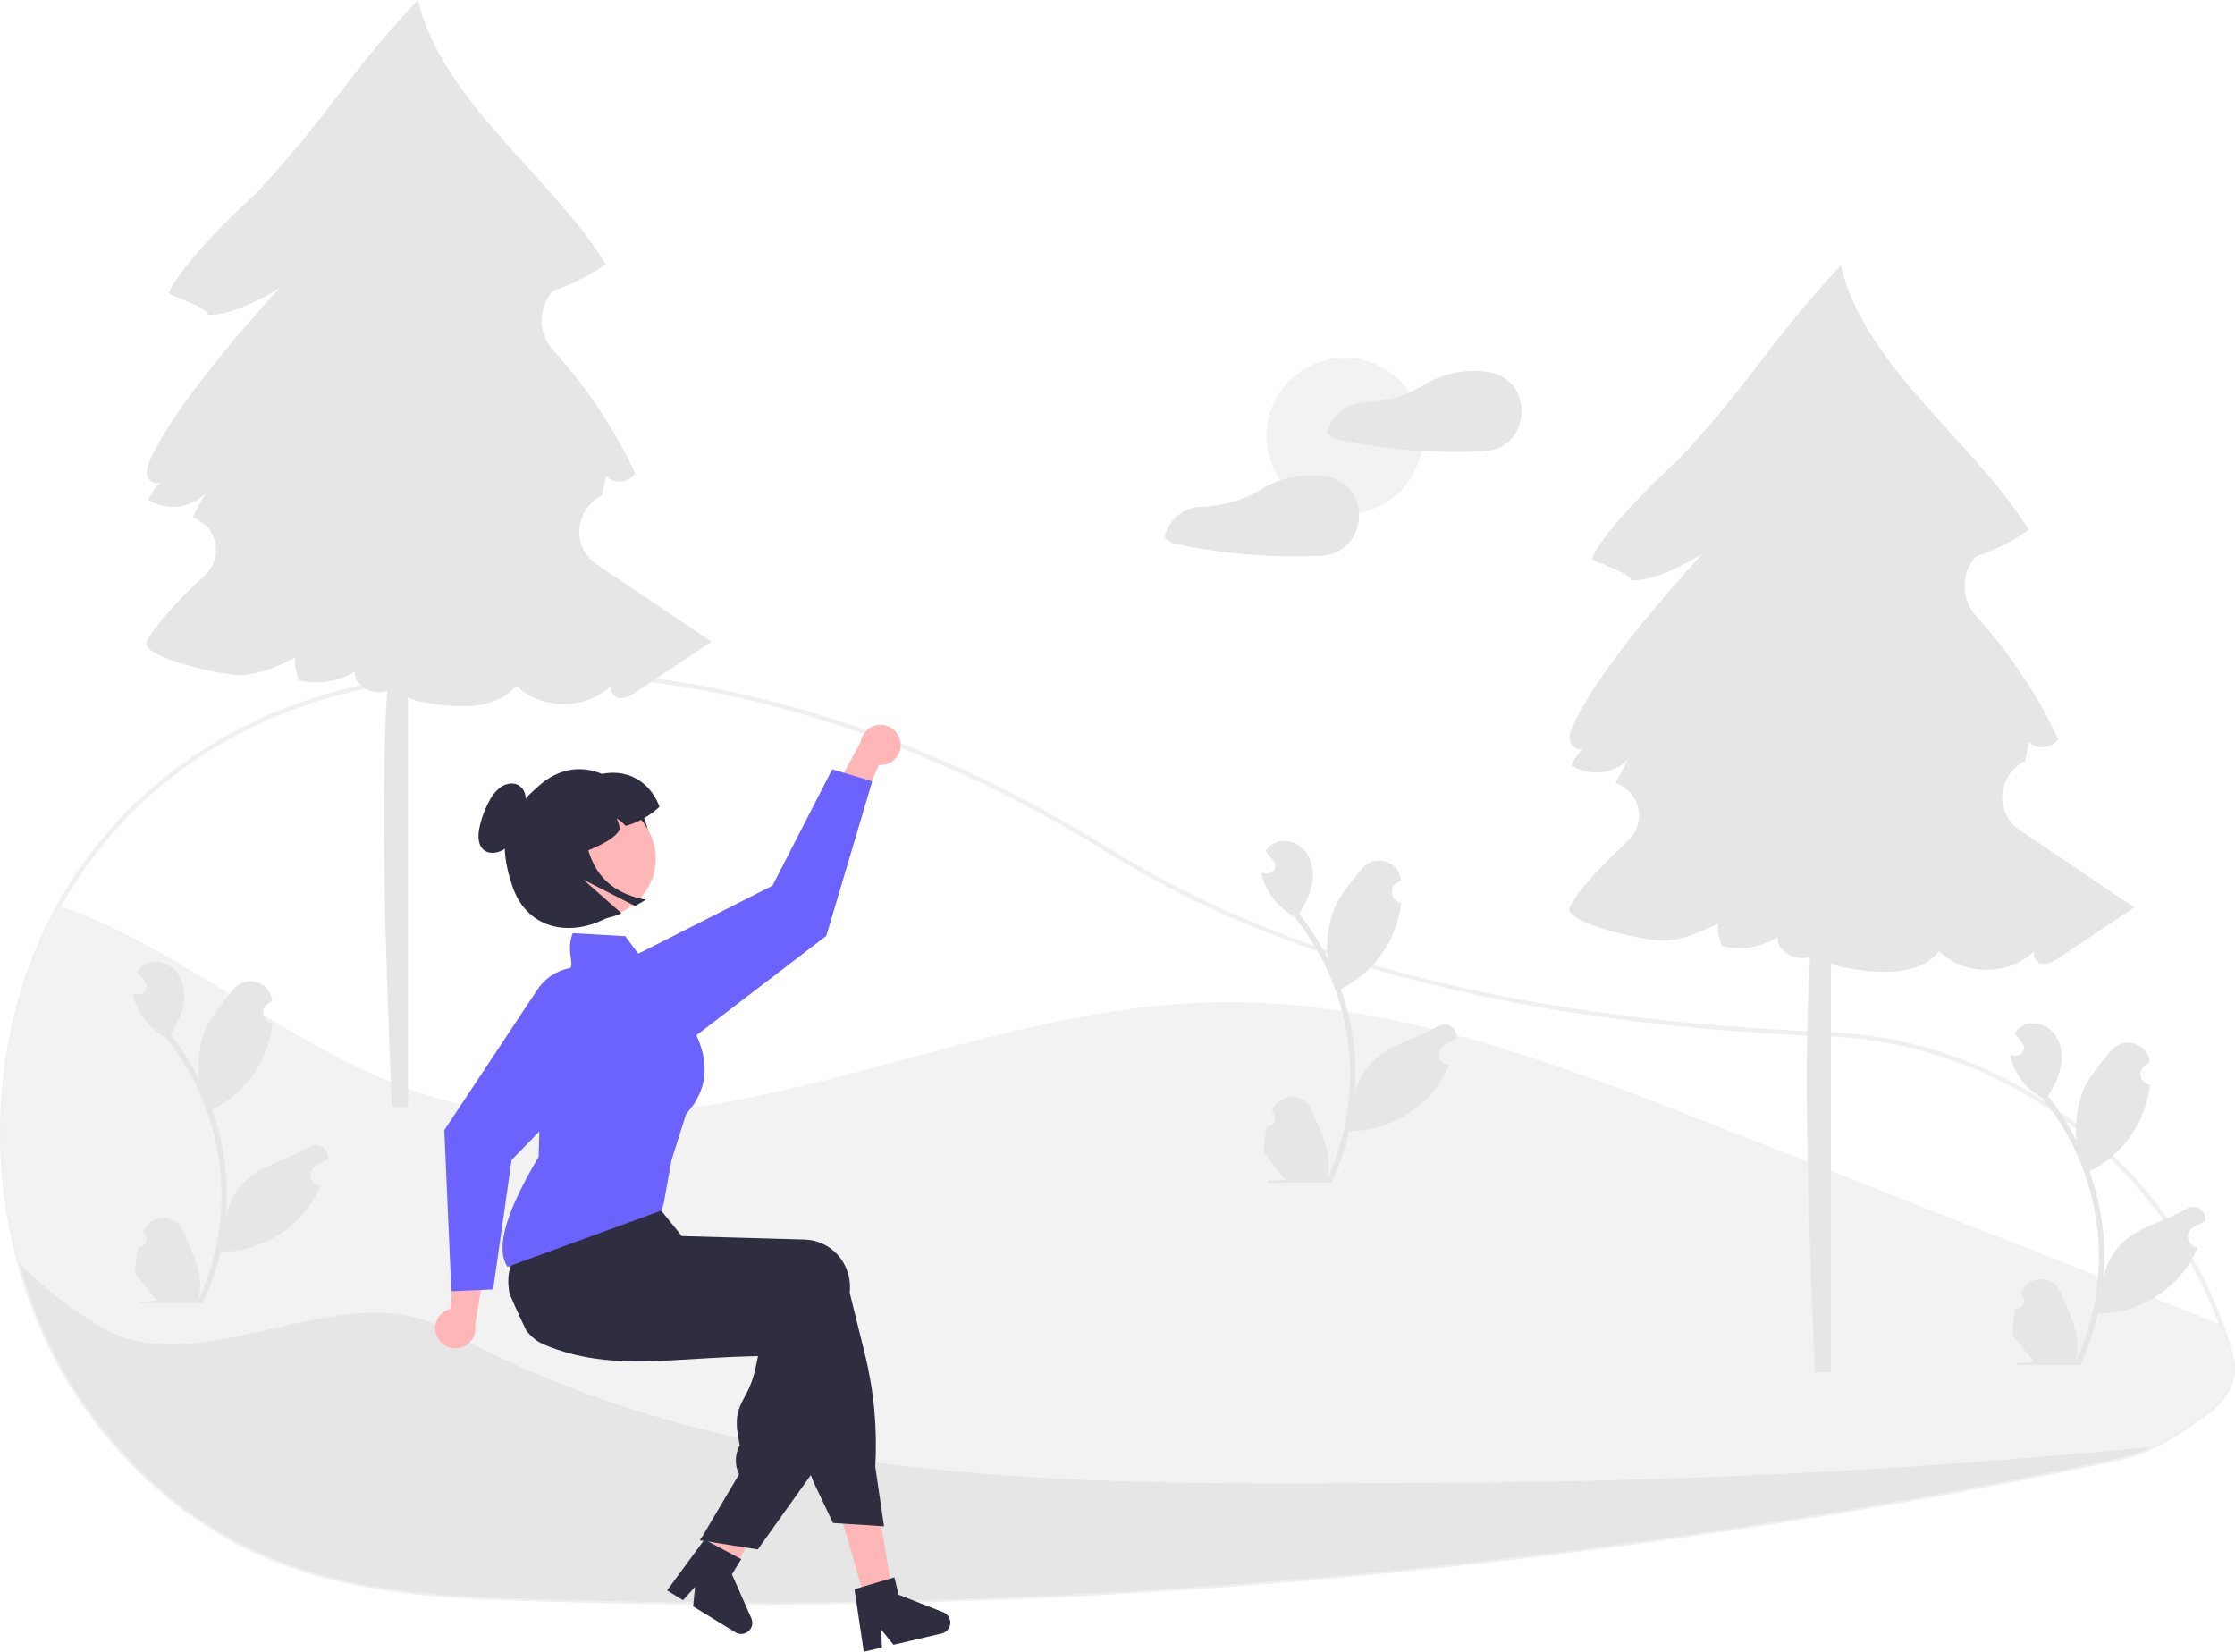
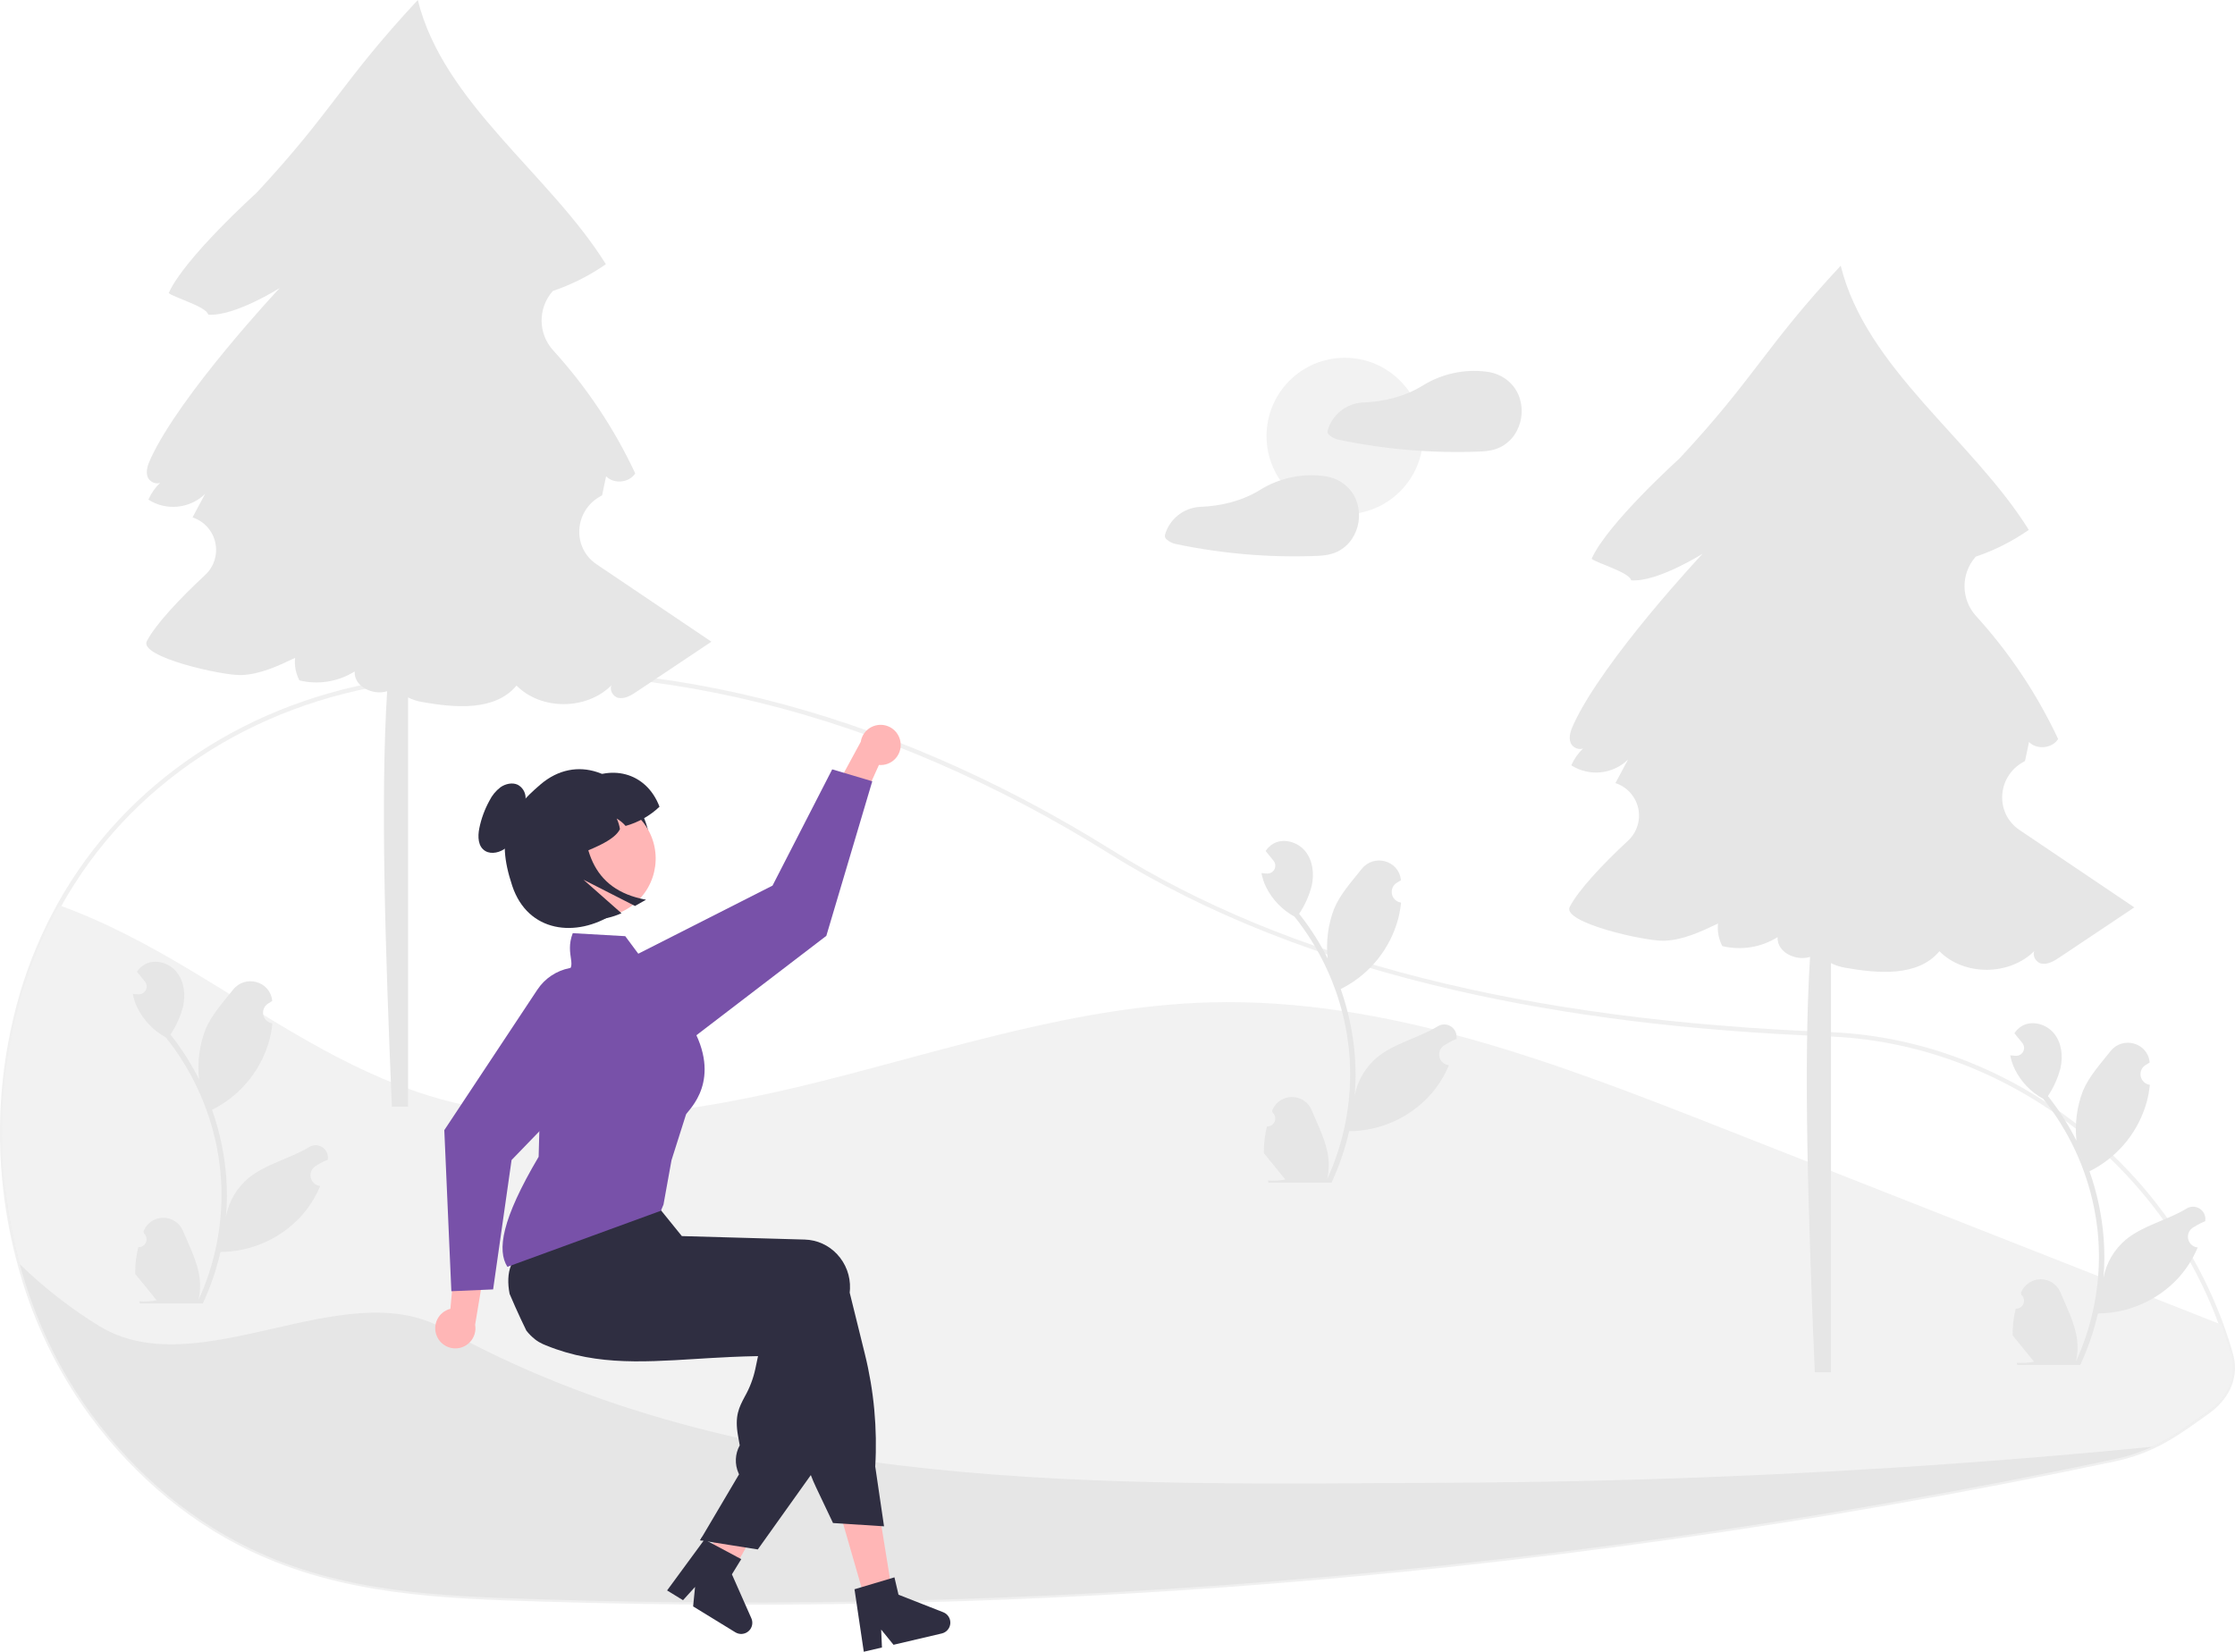
<svg xmlns="http://www.w3.org/2000/svg" data-name="Layer 1" width="1017.831" height="752.269" viewBox="0 0 1017.831 752.269">
  <path d="M430.18,804.715q-46.605,0-93.07-1.449c-44.262-1.381-90.032-2.808-132.573-23.299-29.759-14.333-56.116-37.329-76.219-66.504a207.836,207.836,0,0,1-29.211-63.604,228.674,228.674,0,0,1-6.448-33.286,226.386,226.386,0,0,1,7.545-90.493,202.116,202.116,0,0,1,16.974-40.4c31.023-55.793,87.608-93.246,155.245-102.754a9.017,9.017,0,0,1,1.685-.031c.304.014.607.029.916.018l.398-.11a21.863,21.863,0,0,1,3.133-.698c104.314-13.487,214.59,13.802,318.896,78.914,80.65,50.351,187.534,77.464,326.76,82.889l1.977.09c38.757,1.934,76.247,15.811,108.421,40.133a203.69,203.69,0,0,1,68.953,92.624c1.642,4.461,3.146,9.104,4.473,13.801,2.513,8.883-.4,17.858-7.992,24.69v.009l-.347.31c-.834.721-1.713,1.412-2.611,2.056l-1.056.756c-8.897,6.365-15.925,11.394-24.335,15.299a82.143,82.143,0,0,1-17.754,5.821c-33.928,7.184-68.382,13.844-102.405,19.797C885.457,770.862,817.641,780.407,749.967,787.66A3003.648,3003.648,0,0,1,430.18,804.715ZM273.315,384.87a4.64,4.64,0,0,0-.621.037c-67.005,9.419-123.054,46.504-153.77,101.745a200.085,200.085,0,0,0-16.806,40,224.378,224.378,0,0,0-7.475,89.687,226.669,226.669,0,0,0,6.392,32.994,205.838,205.838,0,0,0,28.928,62.996c19.907,28.889,45.994,51.654,75.441,65.836C247.564,798.472,293.118,799.893,337.172,801.266a3001.511,3001.511,0,0,0,412.582-15.595c67.63-7.249,135.402-16.787,201.435-28.351,34-5.948,68.431-12.604,102.335-19.783a80.092,80.092,0,0,0,17.326-5.679c8.241-3.826,15.202-8.807,24.014-15.111l1.056-.755c.772-.554,1.53-1.146,2.255-1.761l.208-.189c7.242-6.339,10.058-14.702,7.726-22.944v-.001c-1.312-4.646-2.801-9.24-4.426-13.655-27.278-74.746-97.843-127.569-175.592-131.447l-1.966-.09c-63.597-2.479-119.249-9.344-170.128-20.99C693.258,511.012,640.232,490.084,596.391,462.714c-103.909-64.862-213.724-92.049-317.583-78.626a20.033,20.033,0,0,0-2.854.643l-.717.174c-.413.022-.818.005-1.223-.013C273.775,384.881,273.542,384.87,273.315,384.87Z" transform="translate(-91.08461 -73.86566)" fill="#f0f0f0" />
  <path d="M1099.041,714.796v.01c-.81.7-1.66,1.37-2.54,2-14.68,10.51-24.71,17.88-42.77,21.71q-51,10.8-102.37,19.79-100.215,17.55-201.5,28.36a2994.002,2994.002,0,0,1-412.72,15.6c-45.88-1.43-90.13-2.95-132.17-23.2-30.73-14.8-56.55-38.19-75.83-66.17-19.55-28.37-31.44-61.94-35.49-96.44a99.087,99.087,0,0,1,29.97-7.8c35.88-3.42,71.19,9.72,103.82,25.01,32.64,15.28,64.69,33.14,100.03,40.19,52.08,10.39,105.84-3.74,155.77-21.83,49.93-18.09,99.08-40.43,151.74-47.26,70.63-9.17,141.5,10.24,210.08,29.46q109.575,30.705,219.16,61.42c10.44,2.92,21.27,6.05,29.41,13.21A36.171,36.171,0,0,1,1099.041,714.796Z" transform="translate(-91.08461 -73.86566)" fill="#e6e6e6" />
  <path d="M1099.041,714.796v.01c-.81.7-1.66,1.37-2.54,2-9.2,6.58-16.57,11.94-25.23,15.96q-44.655,4.395-89.43,7.61-115.245,8.265-230.94,8.79c-156.47.8-320.98,5.7-457.98-70.3-45.585-25.288-111.62,26.57-156.78-1.16a208.573,208.573,0,0,1-36.07-28.11,227.109,227.109,0,0,1-6.42-33.14,224.722,224.722,0,0,1,7.51-90.09,200.41,200.41,0,0,1,16.89-40.2c20.98,7.53,41.1,18.37,60.25,29.85,35.12,21.03,69.27,44.91,108.38,56.95,57.65,17.75,120.02,7.99,178.52-6.69s116.61-34.24,176.9-35.89c80.86-2.21,158.69,27.9,233.96,57.53q113.265,44.595,226.56,89.18,2.49,6.765,4.45,13.73C1109.741,700.266,1105.871,708.816,1099.041,714.796Z" transform="translate(-91.08461 -73.86566)" fill="#f2f2f2" />
  <path d="M362.808,330.892c-11.373-7.667-10.26-24.441,1.767-31.035q.367-.201.72-.416.904-4.33,1.808-8.66c3.548,3.685,10.524,2.99,13.275-1.323a225.446,225.446,0,0,0-37.412-56.065,20.205,20.205,0,0,1-.29-26.802q.087-.102.173-.205A95.658,95.658,0,0,0,367.003,194.189c-25.49-40.954-74.096-73.489-85.649-120.323-34.757,37.325-38.658,50.47-73.415,87.795,0,0-32.911,29.697-40.014,45.657,1.745,1.833,17.371,6.233,17.972,9.838,11.917.955,32.562-12.106,32.562-12.106s-45.062,48.041-58.743,77.632c-1.232,2.665-2.402,5.707-1.37,8.456.824,2.194,3.78,3.459,5.684,2.587a24.374,24.374,0,0,0-5.377,7.699,20.936,20.936,0,0,0,25.828-2.601q-2.858,5.34-5.717,10.681l.003.008a15.567,15.567,0,0,1,5.771,26.19c-11.825,10.998-22.63,22.558-26.59,30.171-3.725,7.162,34.519,15.795,43.121,15.441s16.642-4.134,24.412-7.843A18.06,18.06,0,0,0,227.43,383.746a32.862,32.862,0,0,0,25.169-4.069c-.343,7.085,8.594,10.997,14.797,8.991-3.097,48.99-.832,117.783,2.144,189.198h7.381V391.492a22.258,22.258,0,0,0,6.234,2.072c15.102,2.681,33.326,4.311,43.153-7.466,11.31,11.405,32.037,11.188,43.282-.177-1.107,1.961.587,5.26,3.093,5.78,2.953.613,5.826-1.142,8.333-2.818q17.024-11.382,34.049-22.764C401.059,356.678,381.163,343.266,362.808,330.892Z" transform="translate(-91.08461 -73.86566)" fill="#e6e6e6" />
  <circle cx="612.423" cy="198.588" r="35.64" fill="#f2f2f2" />
  <path d="M783.278,255.579c-2.061-6.905-7.885-11.412-14.922-12.401-.077-.011-.151.004-.228-.001a2.223,2.223,0,0,0-.304-.07,44.461,44.461,0,0,0-28.616,6.229c-8.25,5.15-17.861,7.479-27.578,7.858q-.086.003-.172.008a17.61,17.61,0,0,0-15.751,12.696,2.066,2.066,0,0,0,.92,2.261,9.031,9.031,0,0,0,3.724,1.89q4.44.941,8.911,1.723,8.725,1.527,17.542,2.469a260.846,260.846,0,0,0,35.93,1.358c3.995-.124,7.847-.257,11.507-2.02a17.121,17.121,0,0,0,6.601-5.76A19.423,19.423,0,0,0,783.278,255.579Z" transform="translate(-91.08461 -73.86566)" fill="#e6e6e6" />
  <path d="M709.203,303.099c-2.062-6.905-7.885-11.412-14.922-12.401-.078-.011-.151.004-.228-.001a2.221,2.221,0,0,0-.304-.07,44.461,44.461,0,0,0-28.616,6.229c-8.249,5.15-17.86,7.48-27.577,7.858q-.086.003-.173.008a17.61,17.61,0,0,0-15.751,12.696,2.066,2.066,0,0,0,.92,2.261,9.031,9.031,0,0,0,3.723,1.89q4.44.94,8.911,1.723,8.725,1.527,17.542,2.469a260.858,260.858,0,0,0,35.93,1.358c3.994-.124,7.847-.257,11.507-2.02a17.123,17.123,0,0,0,6.601-5.76A19.424,19.424,0,0,0,709.203,303.099Z" transform="translate(-91.08461 -73.86566)" fill="#e6e6e6" />
  <path d="M1010.808,451.892c-11.373-7.667-10.26-24.441,1.767-31.035q.367-.201.72-.416.904-4.33,1.808-8.66c3.548,3.685,10.524,2.99,13.275-1.323a225.446,225.446,0,0,0-37.412-56.065,20.205,20.205,0,0,1-.29-26.802q.087-.102.173-.205A95.658,95.658,0,0,0,1015.003,315.189c-25.49-40.954-74.096-73.489-85.649-120.323-34.757,37.325-38.658,50.47-73.415,87.795,0,0-32.911,29.697-40.014,45.657,1.745,1.833,17.371,6.233,17.972,9.838,11.917.955,32.562-12.106,32.562-12.106s-45.062,48.041-58.743,77.632c-1.232,2.665-2.402,5.707-1.37,8.456.824,2.194,3.78,3.459,5.684,2.587a24.374,24.374,0,0,0-5.377,7.699,20.936,20.936,0,0,0,25.828-2.601q-2.858,5.34-5.717,10.681l.003.008a15.567,15.567,0,0,1,5.771,26.19c-11.825,10.998-22.63,22.558-26.59,30.171-3.725,7.162,34.519,15.795,43.121,15.441s16.642-4.134,24.412-7.843A18.06,18.06,0,0,0,875.43,504.746a32.862,32.862,0,0,0,25.169-4.069c-.343,7.085,8.594,10.997,14.797,8.991-3.097,48.99-.832,117.783,2.144,189.198h7.381V512.492a22.258,22.258,0,0,0,6.234,2.072c15.102,2.681,33.326,4.311,43.153-7.466,11.31,11.405,32.037,11.188,43.282-.177-1.107,1.961.587,5.26,3.093,5.78,2.953.613,5.826-1.142,8.333-2.818q17.024-11.382,34.049-22.764C1049.059,477.678,1029.163,464.266,1010.808,451.892Z" transform="translate(-91.08461 -73.86566)" fill="#e6e6e6" />
  <path d="M154.055,641.883a3.613,3.613,0,0,0,2.619-6.263c-.091-.362-.156-.622-.248-.984q.049-.118.098-.236a9.703,9.703,0,0,1,17.898.067c2.927,7.051,6.654,14.113,7.572,21.568a28.705,28.705,0,0,1-.504,9.872A115.086,115.086,0,0,0,191.96,618.108a111.08,111.08,0,0,0-.689-12.392q-.571-5.06-1.584-10.047a116.419,116.419,0,0,0-23.087-49.342,30.983,30.983,0,0,1-12.886-13.369,23.633,23.633,0,0,1-2.149-6.458c.627.082,1.265.134,1.892.175.195.01.401.021.597.031l.074.003a3.58,3.58,0,0,0,2.94-5.832q-.406-.5-.813-.999c-.411-.514-.833-1.018-1.244-1.532a1.782,1.782,0,0,1-.134-.154c-.473-.586-.946-1.162-1.419-1.748a10.352,10.352,0,0,1,3.394-3.28c4.741-2.777,11.281-.854,14.706,3.435,3.435,4.288,4.083,10.304,2.89,15.662a41.485,41.485,0,0,1-5.738,12.793c.257.329.525.648.782.977a117.172,117.172,0,0,1,12.23,19.375,48.709,48.709,0,0,1,2.908-22.624c2.783-6.715,8.001-12.37,12.595-18.175,5.519-6.973,16.835-3.93,17.807,4.909q.014.128.028.257-1.024.577-2.004,1.226a4.901,4.901,0,0,0,1.976,8.919l.1.015a48.766,48.766,0,0,1-1.285,7.291A50.21,50.21,0,0,1,188.844,578.69c-.401.206-.792.411-1.193.607a116.533,116.533,0,0,1,4.401,15.888,117.598,117.598,0,0,1,2.036,14.408,113.433,113.433,0,0,1-.082,18.315l.031-.216a29.974,29.974,0,0,1,10.232-17.308c7.874-6.469,18.999-8.851,27.494-14.05a5.625,5.625,0,0,1,8.616,5.473q-.017.114-.035.227a32.924,32.924,0,0,0-3.692,1.779q-1.024.578-2.004,1.226a4.901,4.901,0,0,0,1.976,8.919l.1.015c.072.01.134.021.206.031a48.808,48.808,0,0,1-8.978,14.058,50.254,50.254,0,0,1-36.446,15.991h-.01a119.563,119.563,0,0,1-8.032,23.447H154.774c-.103-.319-.195-.648-.288-.967a32.599,32.599,0,0,0,7.939-.473c-2.129-2.612-4.257-5.245-6.386-7.857a1.783,1.783,0,0,1-.134-.154c-1.08-1.337-2.17-2.663-3.25-4l-.001-.002a47.751,47.751,0,0,1,1.399-12.164Z" transform="translate(-91.08461 -73.86566)" fill="#e6e6e6" />
  <path d="M1009.055,669.883a3.613,3.613,0,0,0,2.619-6.263c-.091-.362-.156-.622-.248-.984q.049-.118.098-.236a9.703,9.703,0,0,1,17.898.067c2.927,7.051,6.654,14.113,7.572,21.568a28.705,28.705,0,0,1-.504,9.872A115.086,115.086,0,0,0,1046.96,646.108a111.08,111.08,0,0,0-.689-12.392q-.571-5.06-1.584-10.047a116.419,116.419,0,0,0-23.087-49.342,30.983,30.983,0,0,1-12.886-13.369,23.633,23.633,0,0,1-2.149-6.458c.627.082,1.265.134,1.892.175.195.01.401.021.597.031l.074.003a3.58,3.58,0,0,0,2.94-5.832q-.406-.5-.813-.999c-.411-.514-.833-1.018-1.244-1.532a1.782,1.782,0,0,1-.134-.154c-.473-.586-.946-1.162-1.419-1.748a10.352,10.352,0,0,1,3.394-3.28c4.741-2.777,11.281-.854,14.706,3.435,3.435,4.288,4.083,10.304,2.89,15.662a41.485,41.485,0,0,1-5.738,12.793c.257.329.525.648.782.977a117.172,117.172,0,0,1,12.23,19.375,48.709,48.709,0,0,1,2.908-22.624c2.783-6.715,8.001-12.37,12.595-18.175,5.519-6.973,16.835-3.93,17.807,4.909q.014.128.028.257-1.024.577-2.004,1.226a4.901,4.901,0,0,0,1.976,8.919l.1.015a48.766,48.766,0,0,1-1.285,7.291,50.21,50.21,0,0,1-25,31.468c-.401.206-.792.411-1.193.607a119.597,119.597,0,0,1,6.438,30.296,113.433,113.433,0,0,1-.082,18.315l.031-.216a29.974,29.974,0,0,1,10.232-17.308c7.874-6.469,18.999-8.851,27.494-14.05a5.625,5.625,0,0,1,8.616,5.473q-.017.114-.035.227a32.924,32.924,0,0,0-3.692,1.779q-1.024.578-2.004,1.226a4.901,4.901,0,0,0,1.976,8.919l.1.015c.072.01.134.021.206.031a48.808,48.808,0,0,1-8.978,14.058,50.254,50.254,0,0,1-36.446,15.991h-.01a119.563,119.563,0,0,1-8.032,23.447h-28.692c-.103-.319-.195-.648-.288-.967a32.599,32.599,0,0,0,7.939-.473c-2.129-2.612-4.257-5.245-6.386-7.857a1.783,1.783,0,0,1-.134-.154c-1.08-1.337-2.17-2.663-3.25-4l-.001-.002a47.751,47.751,0,0,1,1.399-12.164Z" transform="translate(-91.08461 -73.86566)" fill="#e6e6e6" />
  <path d="M668.055,586.883a3.613,3.613,0,0,0,2.619-6.263c-.091-.362-.156-.622-.248-.984q.049-.118.098-.236a9.703,9.703,0,0,1,17.898.067c2.927,7.051,6.654,14.113,7.572,21.568a28.705,28.705,0,0,1-.504,9.872A115.086,115.086,0,0,0,705.96,563.108a111.08,111.08,0,0,0-.689-12.392q-.571-5.06-1.584-10.047a116.419,116.419,0,0,0-23.087-49.342,30.983,30.983,0,0,1-12.886-13.369,23.633,23.633,0,0,1-2.149-6.458c.627.082,1.265.134,1.892.175.195.01.401.021.597.031l.074.003a3.58,3.58,0,0,0,2.94-5.832q-.406-.5-.813-.999c-.411-.514-.833-1.018-1.244-1.532a1.782,1.782,0,0,1-.134-.154c-.473-.586-.946-1.162-1.419-1.748a10.352,10.352,0,0,1,3.394-3.28c4.741-2.777,11.281-.854,14.706,3.435,3.435,4.288,4.083,10.304,2.89,15.662a41.485,41.485,0,0,1-5.738,12.793c.257.329.525.648.782.977a117.172,117.172,0,0,1,12.23,19.375,48.709,48.709,0,0,1,2.908-22.624c2.783-6.715,8.001-12.37,12.595-18.175,5.519-6.973,16.835-3.93,17.807,4.909q.014.128.028.257-1.024.577-2.004,1.226a4.901,4.901,0,0,0,1.976,8.919l.1.015a48.766,48.766,0,0,1-1.285,7.291A50.21,50.21,0,0,1,702.844,523.69c-.401.206-.792.411-1.193.607a119.597,119.597,0,0,1,6.438,30.296,113.433,113.433,0,0,1-.082,18.315l.031-.216a29.974,29.974,0,0,1,10.232-17.308c7.874-6.469,18.999-8.851,27.494-14.05a5.625,5.625,0,0,1,8.616,5.473q-.017.114-.035.227a32.924,32.924,0,0,0-3.692,1.779q-1.024.578-2.004,1.226a4.901,4.901,0,0,0,1.976,8.919l.1.015c.072.01.134.021.206.031a48.808,48.808,0,0,1-8.978,14.058,50.254,50.254,0,0,1-36.446,15.991h-.01a119.563,119.563,0,0,1-8.032,23.447H668.774c-.103-.319-.195-.648-.288-.967a32.599,32.599,0,0,0,7.939-.473c-2.129-2.612-4.257-5.245-6.386-7.857a1.783,1.783,0,0,1-.134-.154c-1.08-1.337-2.17-2.663-3.25-4l-.001-.002a47.751,47.751,0,0,1,1.399-12.164Z" transform="translate(-91.08461 -73.86566)" fill="#e6e6e6" />
  <polygon points="394.662 731.045 406.668 727.475 398.726 678.395 381.005 683.664 394.662 731.045" fill="#ffb6b6" />
  <path d="M412.112,785.538c.731.637,1.464,1.265,2.204,1.895,1.473,1.259,2.965,2.503,4.46,3.732.751.615,1.511,1.231,2.264,1.838l-.004.024.048.016.015.011,1.213.512,2.57-4.501,1.186-2.073,1.675-2.937,3.069-5.371,16.161-28.282-17.024-7.176-1.094,2.608-.008-.001-.541,1.292-10.166,24.123-2.075,4.932-.066.149-1.248,2.945-1.077,2.552-1.2,2.852Z" transform="translate(-91.08461 -73.86566)" fill="#ffb6b6" />
  <path d="M323.162,663.139c.837,1.982,1.701,3.959,2.575,5.921q2.435,5.478,5.066,10.837c-.001.008.007.009.014.019a23.435,23.435,0,0,0,3.843,3.861c.058.06.126.104.185.155a16.219,16.219,0,0,0,3.424,2.047c.441.187.89.376,1.331.564,1.594.656,3.18,1.252,4.765,1.805q4.231,1.464,8.448,2.481c.226.061.453.114.68.166,11.595,2.719,23.235,3.142,35.515,2.759,6.063-.183,12.284-.567,18.726-.967,2.106-.137,4.219-.265,6.356-.388.161-.008.331-.023.501-.03,3.054-.18,6.156-.344,9.33-.489,3.996-.182,8.11-.321,12.374-.393l-1.221,5.799a44.542,44.542,0,0,1-4.852,12.703c-2.591,4.901-4.643,8.778-3.035,17.781l.772,4.358a14.287,14.287,0,0,0-.527,12.716l.218.48-16.662,28.211-1.08,1.829,6.091.965,7.492,1.195,12.699,2.011,24.145-33.859,1.155-1.615.014-.09,9.295-70.944c.074-.627.125-1.266.142-1.902a21.746,21.746,0,0,0-5.883-15.756,20.942,20.942,0,0,0-14.737-6.654l-6.4-.182-13.076-.374-9.212-.257-.184-.004-27.165-.773-.677-8.091-.332-.187-10.556-5.882-36.511-20.347-.093-.048-2.402-1.338-.381.444c-.114.133-.227.267-.332.401a76.927,76.927,0,0,0-8.376,13.246,225.946,225.946,0,0,0-10.327,23.551q-.196.524-.353.953l-.039.086c-.047.135-.077.223-.089.246C322.332,653.738,322.235,658.379,323.162,663.139Z" transform="translate(-91.08461 -73.86566)" fill="#2f2e41" />
  <path d="M325.65,636.846c.206-.505.446-1.013.692-1.504A113.565,113.565,0,0,1,332.704,624.567c2.61-3.957,5.653-8.156,9.199-12.661q2.573-3.273,5.495-6.786,1.464-1.76,3.029-3.579a2.112,2.112,0,0,1,.135-.163l.3-.356,37.538,11.206-.018,5.14,2.723,7.283-.184.214c.008.001.01-.007,0,0v-1l1,1,9.678,11.958.067.002,21.627.61,22.288.631,11.972.342a20.929,20.929,0,0,1,14.737,6.654,21.757,21.757,0,0,1,5.883,15.756c-.017.586-.061,1.184-.129,1.77l6.914,27.979a171.317,171.317,0,0,1,4.714,51.203l4.006,27.233-1.173-.077-17.453-1.126-4.609-.293L462.754,751.323c-.876-1.845-1.687-3.73-2.417-5.644a78.915,78.915,0,0,1-3.011-9.587L443.845,681.182q-2.577.033-5.098.033-11.667.043-22.317-.45c-23.086-1.06-42.76-3.974-59.906-8.892q-7.224-2.064-13.866-4.617-2.437-.928-4.796-1.928c-.371-.151-.734-.301-1.095-.459a21.182,21.182,0,0,1-12.468-15.992A21.613,21.613,0,0,1,325.65,636.846Z" transform="translate(-91.08461 -73.86566)" fill="#2f2e41" />
  <path d="M483.388,796.728l12.993-3.875,2.038-.61,1.849,7.907,20.382,7.993a5.073,5.073,0,0,1-.69,9.664l-21.968,5.151-5.617-6.932.354,8.166-8.274,1.942-4.224-28.461Z" transform="translate(-91.08461 -73.86566)" fill="#2f2e41" />
  <polygon points="319.901 699.669 318.821 701.498 319.592 701.62 319.901 699.669" fill="#2f2e41" />
  <path d="M414.816,776.568l11.959,6.388,1.877,1-4.25,6.919,8.859,20.021a5.073,5.073,0,0,1-7.291,6.382L406.737,805.482l.886-8.878-5.494,6.051-7.246-4.442L411.907,775.018Z" transform="translate(-91.08461 -73.86566)" fill="#2f2e41" />
  <path d="M501.235,412.402a9.099,9.099,0,0,1-9.882,9.849l-13.301,29.473L469.072,437.522l14.007-25.81a9.148,9.148,0,0,1,18.156.69Z" transform="translate(-91.08461 -73.86566)" fill="#ffb6b6" />
-   <path d="M467.402,500.079l-60.939,46.627a22.965,22.965,0,0,1-32.159-4.279h0a22.941,22.941,0,0,1,7.84-34.398l60.753-30.822,27.178-52.948,18.249,5.423Z" transform="translate(-91.08461 -73.86566)" fill="#6c63ff" />
-   <path d="M337.618,555.471l-1.236,45.244C319.381,629.439,317.447,643.387,322.153,650.824l69.91-25.538,1.178-2.813,3.651-20.216,6.619-20.859c1.165-2.179,16.987-15.57,2.156-40.97l-29.838-40.196L351.921,498.865c-3.941,10.116,3.168,15.636-3.933,17.968C331.93,531.551,334.289,533.947,337.618,555.471Z" transform="translate(-91.08461 -73.86566)" fill="#6c63ff" />
+   <path d="M467.402,500.079l-60.939,46.627a22.965,22.965,0,0,1-32.159-4.279h0a22.941,22.941,0,0,1,7.84-34.398l60.753-30.822,27.178-52.948,18.249,5.423Z" transform="translate(-91.08461 -73.86566)" fill="#7851a9" />
+   <path d="M337.618,555.471l-1.236,45.244C319.381,629.439,317.447,643.387,322.153,650.824l69.91-25.538,1.178-2.813,3.651-20.216,6.619-20.859c1.165-2.179,16.987-15.57,2.156-40.97l-29.838-40.196L351.921,498.865c-3.941,10.116,3.168,15.636-3.933,17.968C331.93,531.551,334.289,533.947,337.618,555.471Z" transform="translate(-91.08461 -73.86566)" fill="#7851a9" />
  <path d="M290.072,682.49a9.099,9.099,0,0,1,6.125-12.536l2.949-32.2,13.125,10.491-4.813,28.969a9.148,9.148,0,0,1-17.386,5.276Z" transform="translate(-91.08461 -73.86566)" fill="#ffb6b6" />
-   <path d="M293.424,588.572,335.8,524.603a22.965,22.965,0,0,1,31.794-6.456h0a22.941,22.941,0,0,1,3.821,35.072l-47.36,48.969-8.401,58.92-19.019.832Z" transform="translate(-91.08461 -73.86566)" fill="#6c63ff" />
+   <path d="M293.424,588.572,335.8,524.603a22.965,22.965,0,0,1,31.794-6.456h0a22.941,22.941,0,0,1,3.821,35.072l-47.36,48.969-8.401,58.92-19.019.832Z" transform="translate(-91.08461 -73.86566)" fill="#7851a9" />
  <path d="M383.234,443.972c8.453,16.661,2.931,35.961-12.755,46.11-16.963,10.974-38.986,8.571-46.11-12.755-7.933-23.749-1.416-33.938,12.755-46.11C353.731,416.953,374.101,425.97,383.234,443.972Z" transform="translate(-91.08461 -73.86566)" fill="#2f2e41" />
  <path d="M341.622,481.089a26.764,26.764,0,0,0,42.588-32.428l-.232-.305a26.764,26.764,0,0,0-42.349,32.728Z" transform="translate(-91.08461 -73.86566)" fill="#ffb6b6" />
  <path d="M391.426,441.275a36.569,36.569,0,0,1-15.437,8.747,15.993,15.993,0,0,0-4.068-3.372,17.109,17.109,0,0,1,1.493,4.831c-2.58,5.355-13.12,9.204-23.193,13.142L336.879,441.077l17.659-10.006C368.728,421.26,385.433,425.447,391.426,441.275Z" transform="translate(-91.08461 -73.86566)" fill="#2f2e41" />
  <path d="M326.815,431.247c-2.403-1.11-5.517-.425-7.776,1.136a17.331,17.331,0,0,0-5.076,6.174,44.268,44.268,0,0,0-4.602,12.544c-.762,3.798-.633,8.389,2.775,10.371,2.843,1.654,6.909.612,9.522-1.595,2.613-2.207,4.085-5.309,5.36-8.338s2.481-6.169,4.747-8.684l-2.354,1.099a20.575,20.575,0,0,0,1.025-7.008A6.787,6.787,0,0,0,326.815,431.247Z" transform="translate(-91.08461 -73.86566)" fill="#2f2e41" />
  <path d="M357.359,434.333l-18.946,10.735a22.202,22.202,0,0,0-8.371,30.262l0,0A34.461,34.461,0,0,0,374.106,489.79l-17.312-15.283,23.485,11.966,5.014-2.841C360.106,479.052,355.247,459.295,357.359,434.333Z" transform="translate(-91.08461 -73.86566)" fill="#2f2e41" />
</svg>
